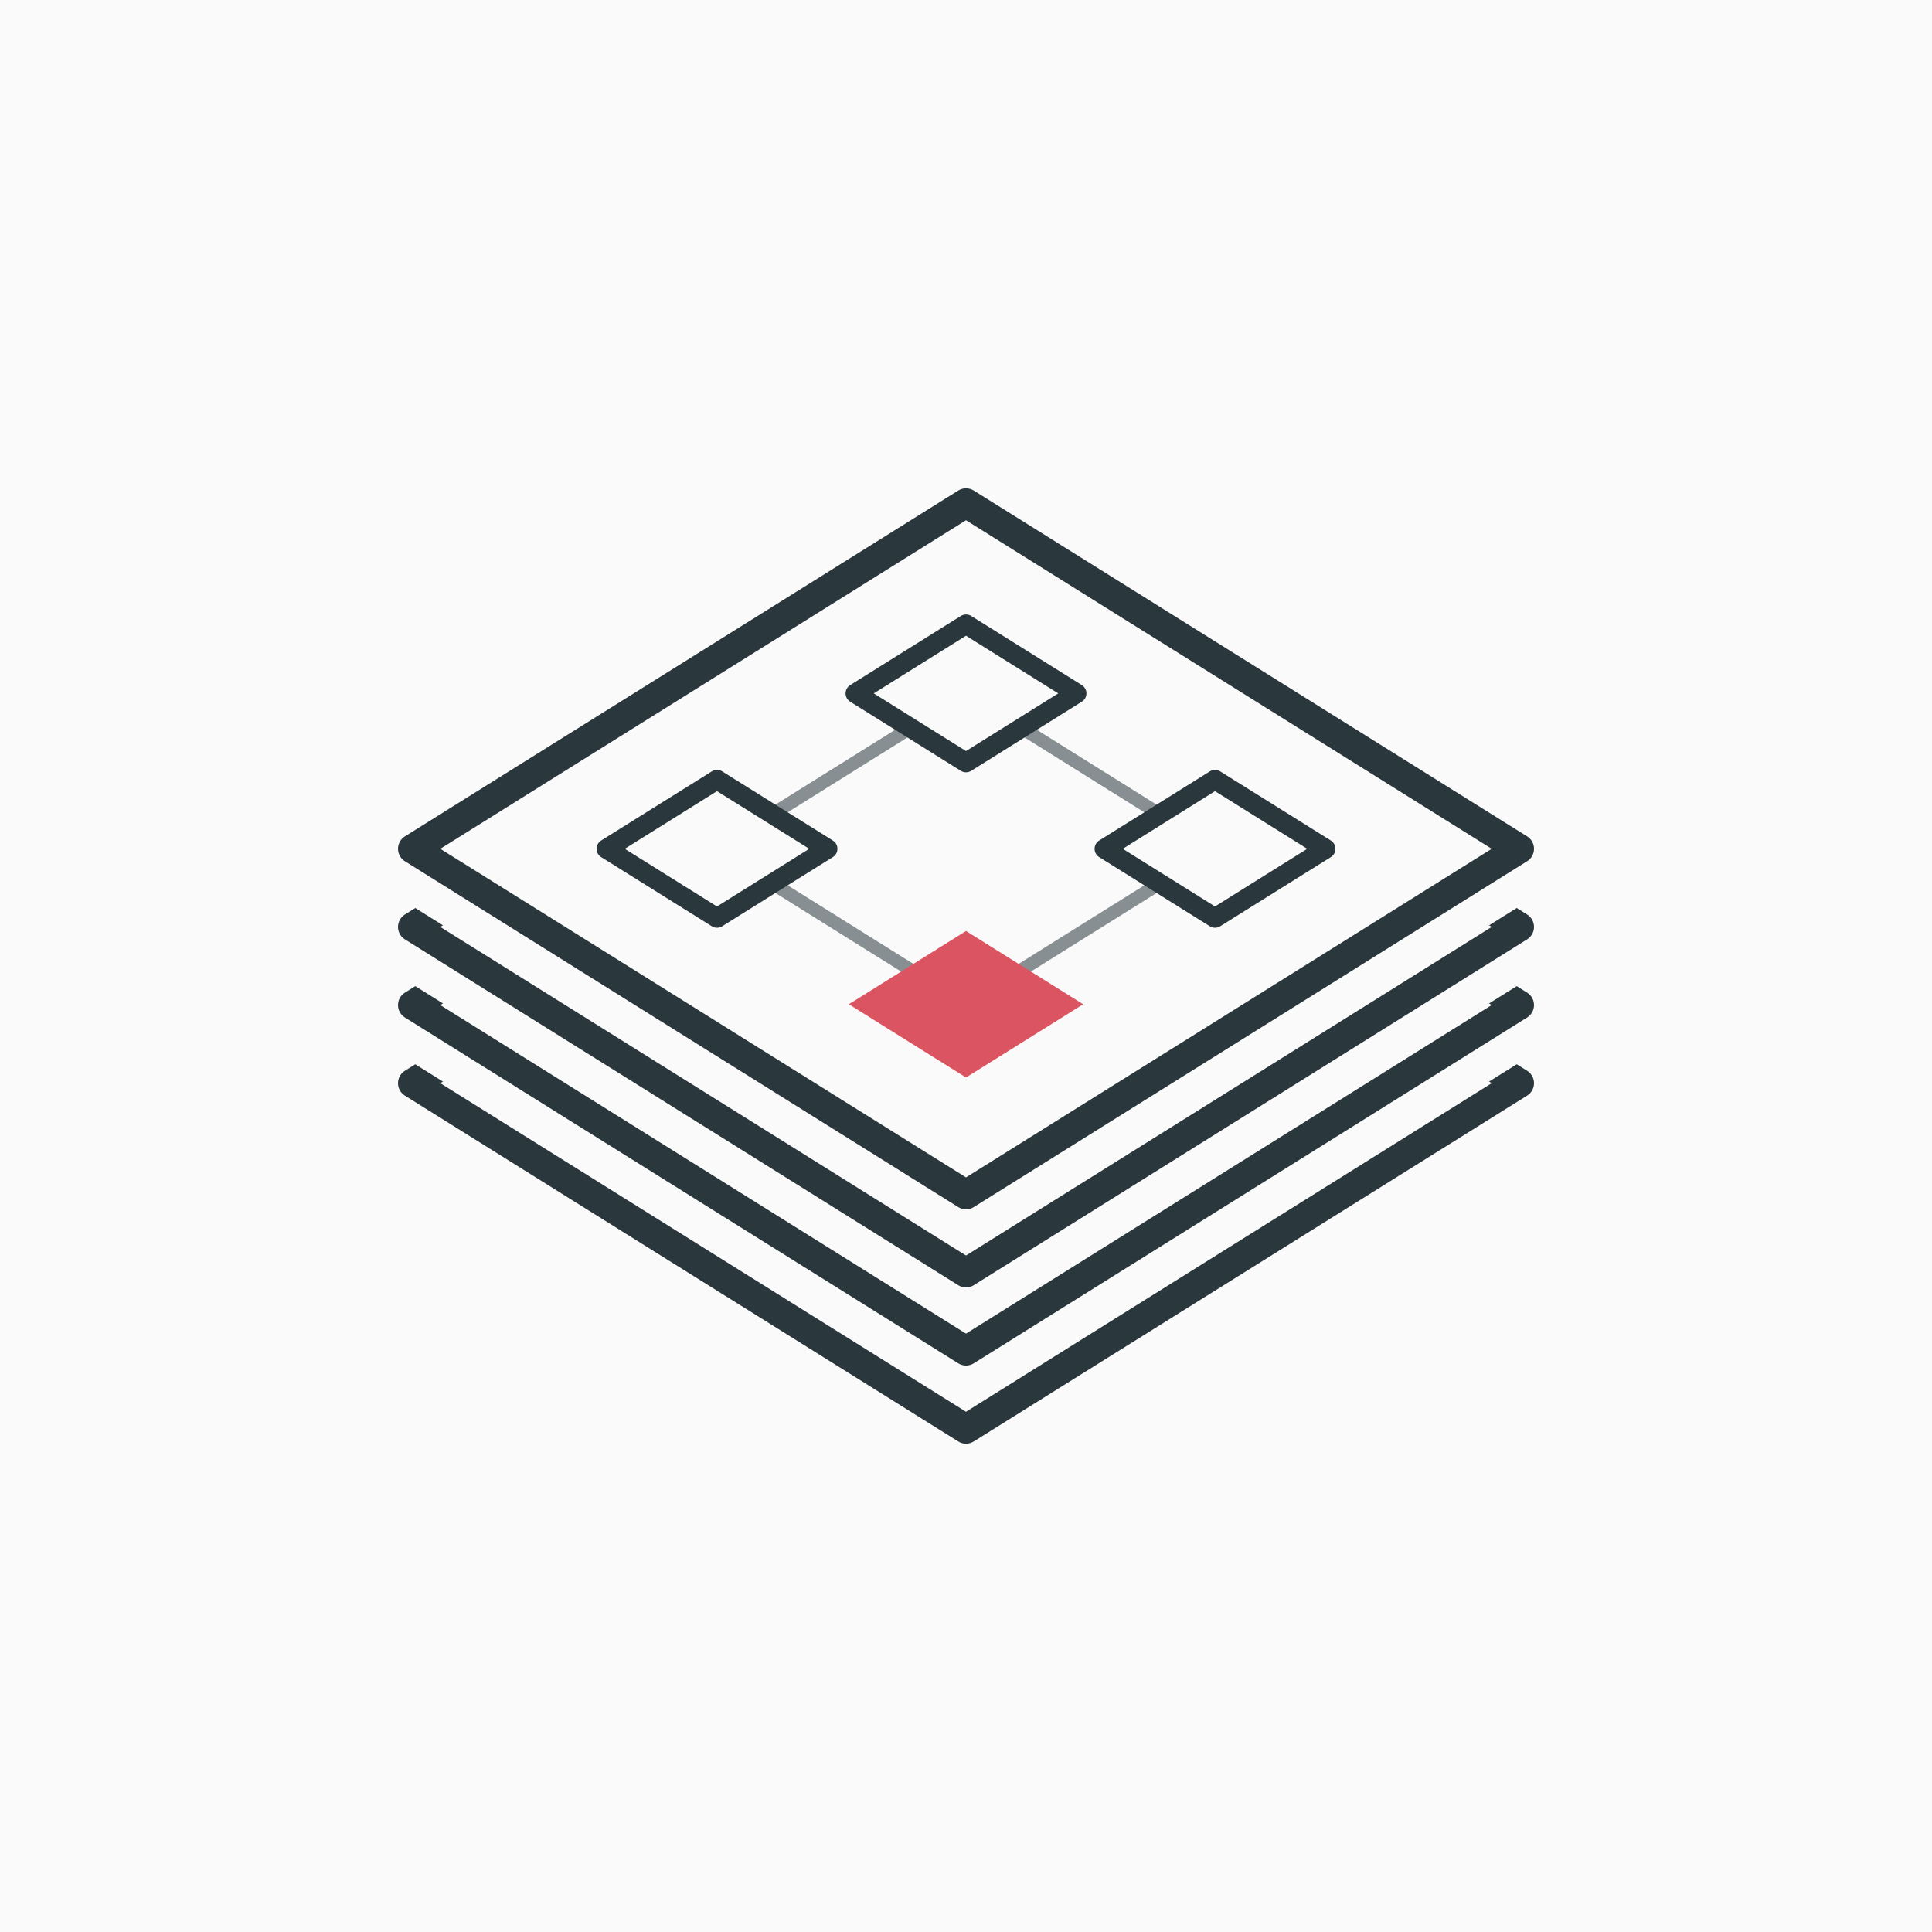
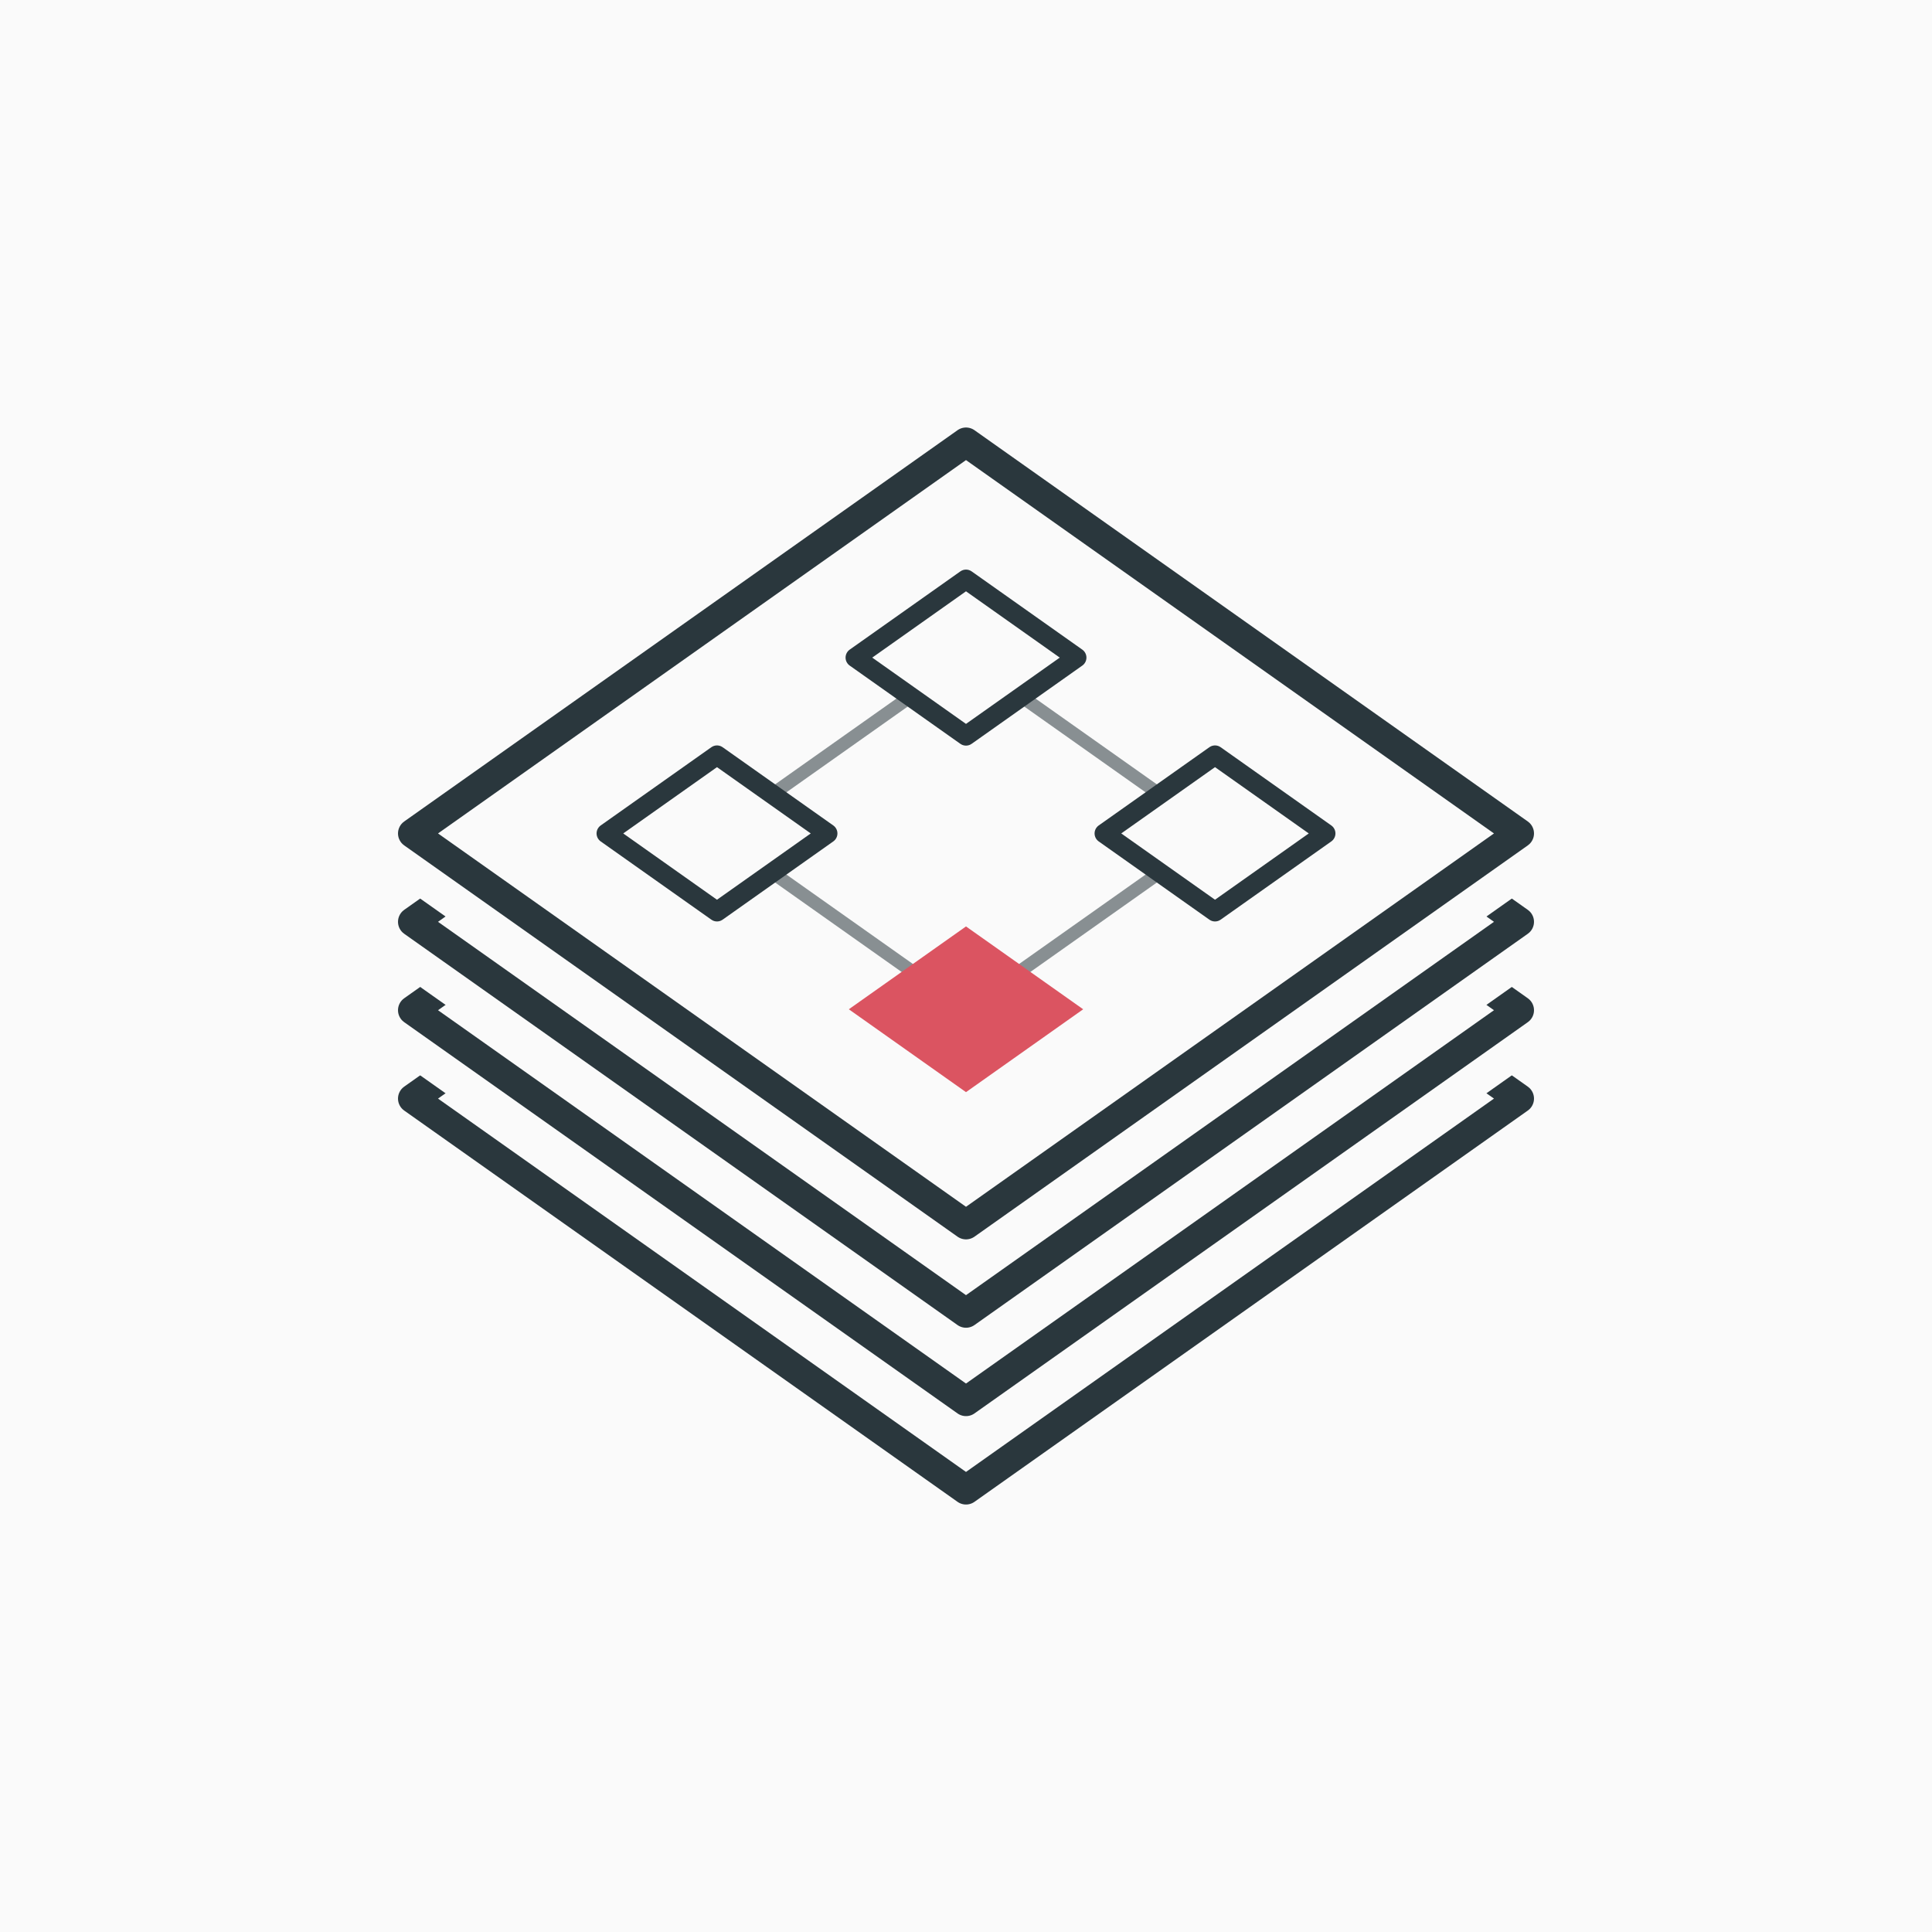
<svg xmlns="http://www.w3.org/2000/svg" viewBox="0 0 1000 1000" width="1000" height="1000" role="img" aria-label="Tessaract Systems">
  <defs>
    <mask id="a1_um0" maskUnits="userSpaceOnUse" x="0" y="0" width="760" height="610">
      <rect x="0" y="0" width="760" height="610" fill="#fff" />
-       <polygon points="200,210.75 370,317 200,423.25 30,317" fill="#000" stroke="#000" stroke-width="30" stroke-linejoin="round" />
-       <polygon points="200,186.75 370,293 200,399.25 30,293" fill="#000" stroke="#000" stroke-width="30" stroke-linejoin="round" />
-       <polygon points="200,162.75 370,269 200,375.25 30,269" fill="#000" stroke="#000" stroke-width="30" stroke-linejoin="round" />
+       <polygon points="200,198.37 370,318.58 200,438.78 30,318.58" fill="#000" stroke="#000" stroke-width="30" stroke-linejoin="round" />
+       <polygon points="200,171.22 370,291.42 200,411.63 30,291.42" fill="#000" stroke="#000" stroke-width="30" stroke-linejoin="round" />
+       <polygon points="200,144.06 370,264.27 200,384.48 30,264.27" fill="#000" stroke="#000" stroke-width="30" stroke-linejoin="round" />
    </mask>
    <mask id="a1_um1" maskUnits="userSpaceOnUse" x="0" y="0" width="760" height="610">
      <rect x="0" y="0" width="760" height="610" fill="#fff" />
-       <polygon points="200,186.75 370,293 200,399.25 30,293" fill="#000" stroke="#000" stroke-width="30" stroke-linejoin="round" />
-       <polygon points="200,162.75 370,269 200,375.25 30,269" fill="#000" stroke="#000" stroke-width="30" stroke-linejoin="round" />
+       <polygon points="200,171.22 370,291.42 200,411.63 30,291.42" fill="#000" stroke="#000" stroke-width="30" stroke-linejoin="round" />
+       <polygon points="200,144.06 370,264.27 200,384.48 30,264.27" fill="#000" stroke="#000" stroke-width="30" stroke-linejoin="round" />
    </mask>
    <mask id="a1_um2" maskUnits="userSpaceOnUse" x="0" y="0" width="760" height="610">
      <rect x="0" y="0" width="760" height="610" fill="#fff" />
-       <polygon points="200,162.75 370,269 200,375.25 30,269" fill="#000" stroke="#000" stroke-width="30" stroke-linejoin="round" />
+       <polygon points="200,144.06 370,264.27 200,384.48 30,264.27" fill="#000" stroke="#000" stroke-width="30" stroke-linejoin="round" />
    </mask>
  </defs>
  <rect width="1000" height="1000" fill="#FAFAFA" />
-   <g transform="translate(190,229.17) scale(1.684783) translate(-16,-144.25)">
-     <polygon mask="url(#a1_um0)" points="200,234.75 370,341 200,447.25 30,341" fill="none" stroke="#2A373D" stroke-width="9" stroke-linejoin="round" />
-     <polygon mask="url(#a1_um1)" points="200,210.75 370,317 200,423.25 30,317" fill="none" stroke="#2A373D" stroke-width="9" stroke-linejoin="round" />
-     <polygon mask="url(#a1_um2)" points="200,186.75 370,293 200,399.25 30,293" fill="none" stroke="#2A373D" stroke-width="9" stroke-linejoin="round" />
-     <polygon points="200,162.75 370,269 200,375.25 30,269" fill="none" stroke="#2A373D" stroke-width="9" stroke-linejoin="round" />
-     <polygon points="200,221.19 276.5,269 200,316.81 123.5,269" fill="none" stroke="#2A373D" stroke-width="4" opacity=".55" />
-     <polygon points="200,200 234,221.25 200,242.5 166,221.25" fill="#FAFAFA" stroke="#2A373D" stroke-width="6" stroke-linejoin="round" />
-     <polygon points="276.5,247.75 310.5,269 276.5,290.25 242.5,269" fill="#FAFAFA" stroke="#2A373D" stroke-width="6" stroke-linejoin="round" />
-     <polygon points="123.5,247.75 157.5,269 123.5,290.25 89.5,269" fill="#FAFAFA" stroke="#2A373D" stroke-width="6" stroke-linejoin="round" />
-     <polygon points="200,294.25 236,316.75 200,339.25 164,316.75" fill="#DB5461" />
+   <g transform="translate(190,197.69) scale(1.684783) translate(-16,-125.56)">
+     <polygon mask="url(#a1_um0)" points="200,225.52 370,345.73 200,465.94 30,345.73" fill="none" stroke="#2A373D" stroke-width="9" stroke-linejoin="round" />
+     <polygon mask="url(#a1_um1)" points="200,198.37 370,318.58 200,438.78 30,318.58" fill="none" stroke="#2A373D" stroke-width="9" stroke-linejoin="round" />
+     <polygon mask="url(#a1_um2)" points="200,171.22 370,291.42 200,411.63 30,291.42" fill="none" stroke="#2A373D" stroke-width="9" stroke-linejoin="round" />
+     <polygon points="200,144.06 370,264.27 200,384.48 30,264.27" fill="none" stroke="#2A373D" stroke-width="9" stroke-linejoin="round" />
+     <polygon points="200,210.18 276.5,264.27 200,318.36 123.5,264.27" fill="none" stroke="#2A373D" stroke-width="4" opacity=".55" />
+     <polygon points="200,186.21 234,210.25 200,234.29 166,210.25" fill="#FAFAFA" stroke="#2A373D" stroke-width="6" stroke-linejoin="round" />
+     <polygon points="276.5,240.23 310.5,264.27 276.5,288.31 242.5,264.27" fill="#FAFAFA" stroke="#2A373D" stroke-width="6" stroke-linejoin="round" />
+     <polygon points="123.5,240.23 157.5,264.27 123.5,288.31 89.5,264.27" fill="#FAFAFA" stroke="#2A373D" stroke-width="6" stroke-linejoin="round" />
+     <polygon points="200,292.84 236,318.29 200,343.75 164,318.29" fill="#DB5461" />
  </g>
</svg>
